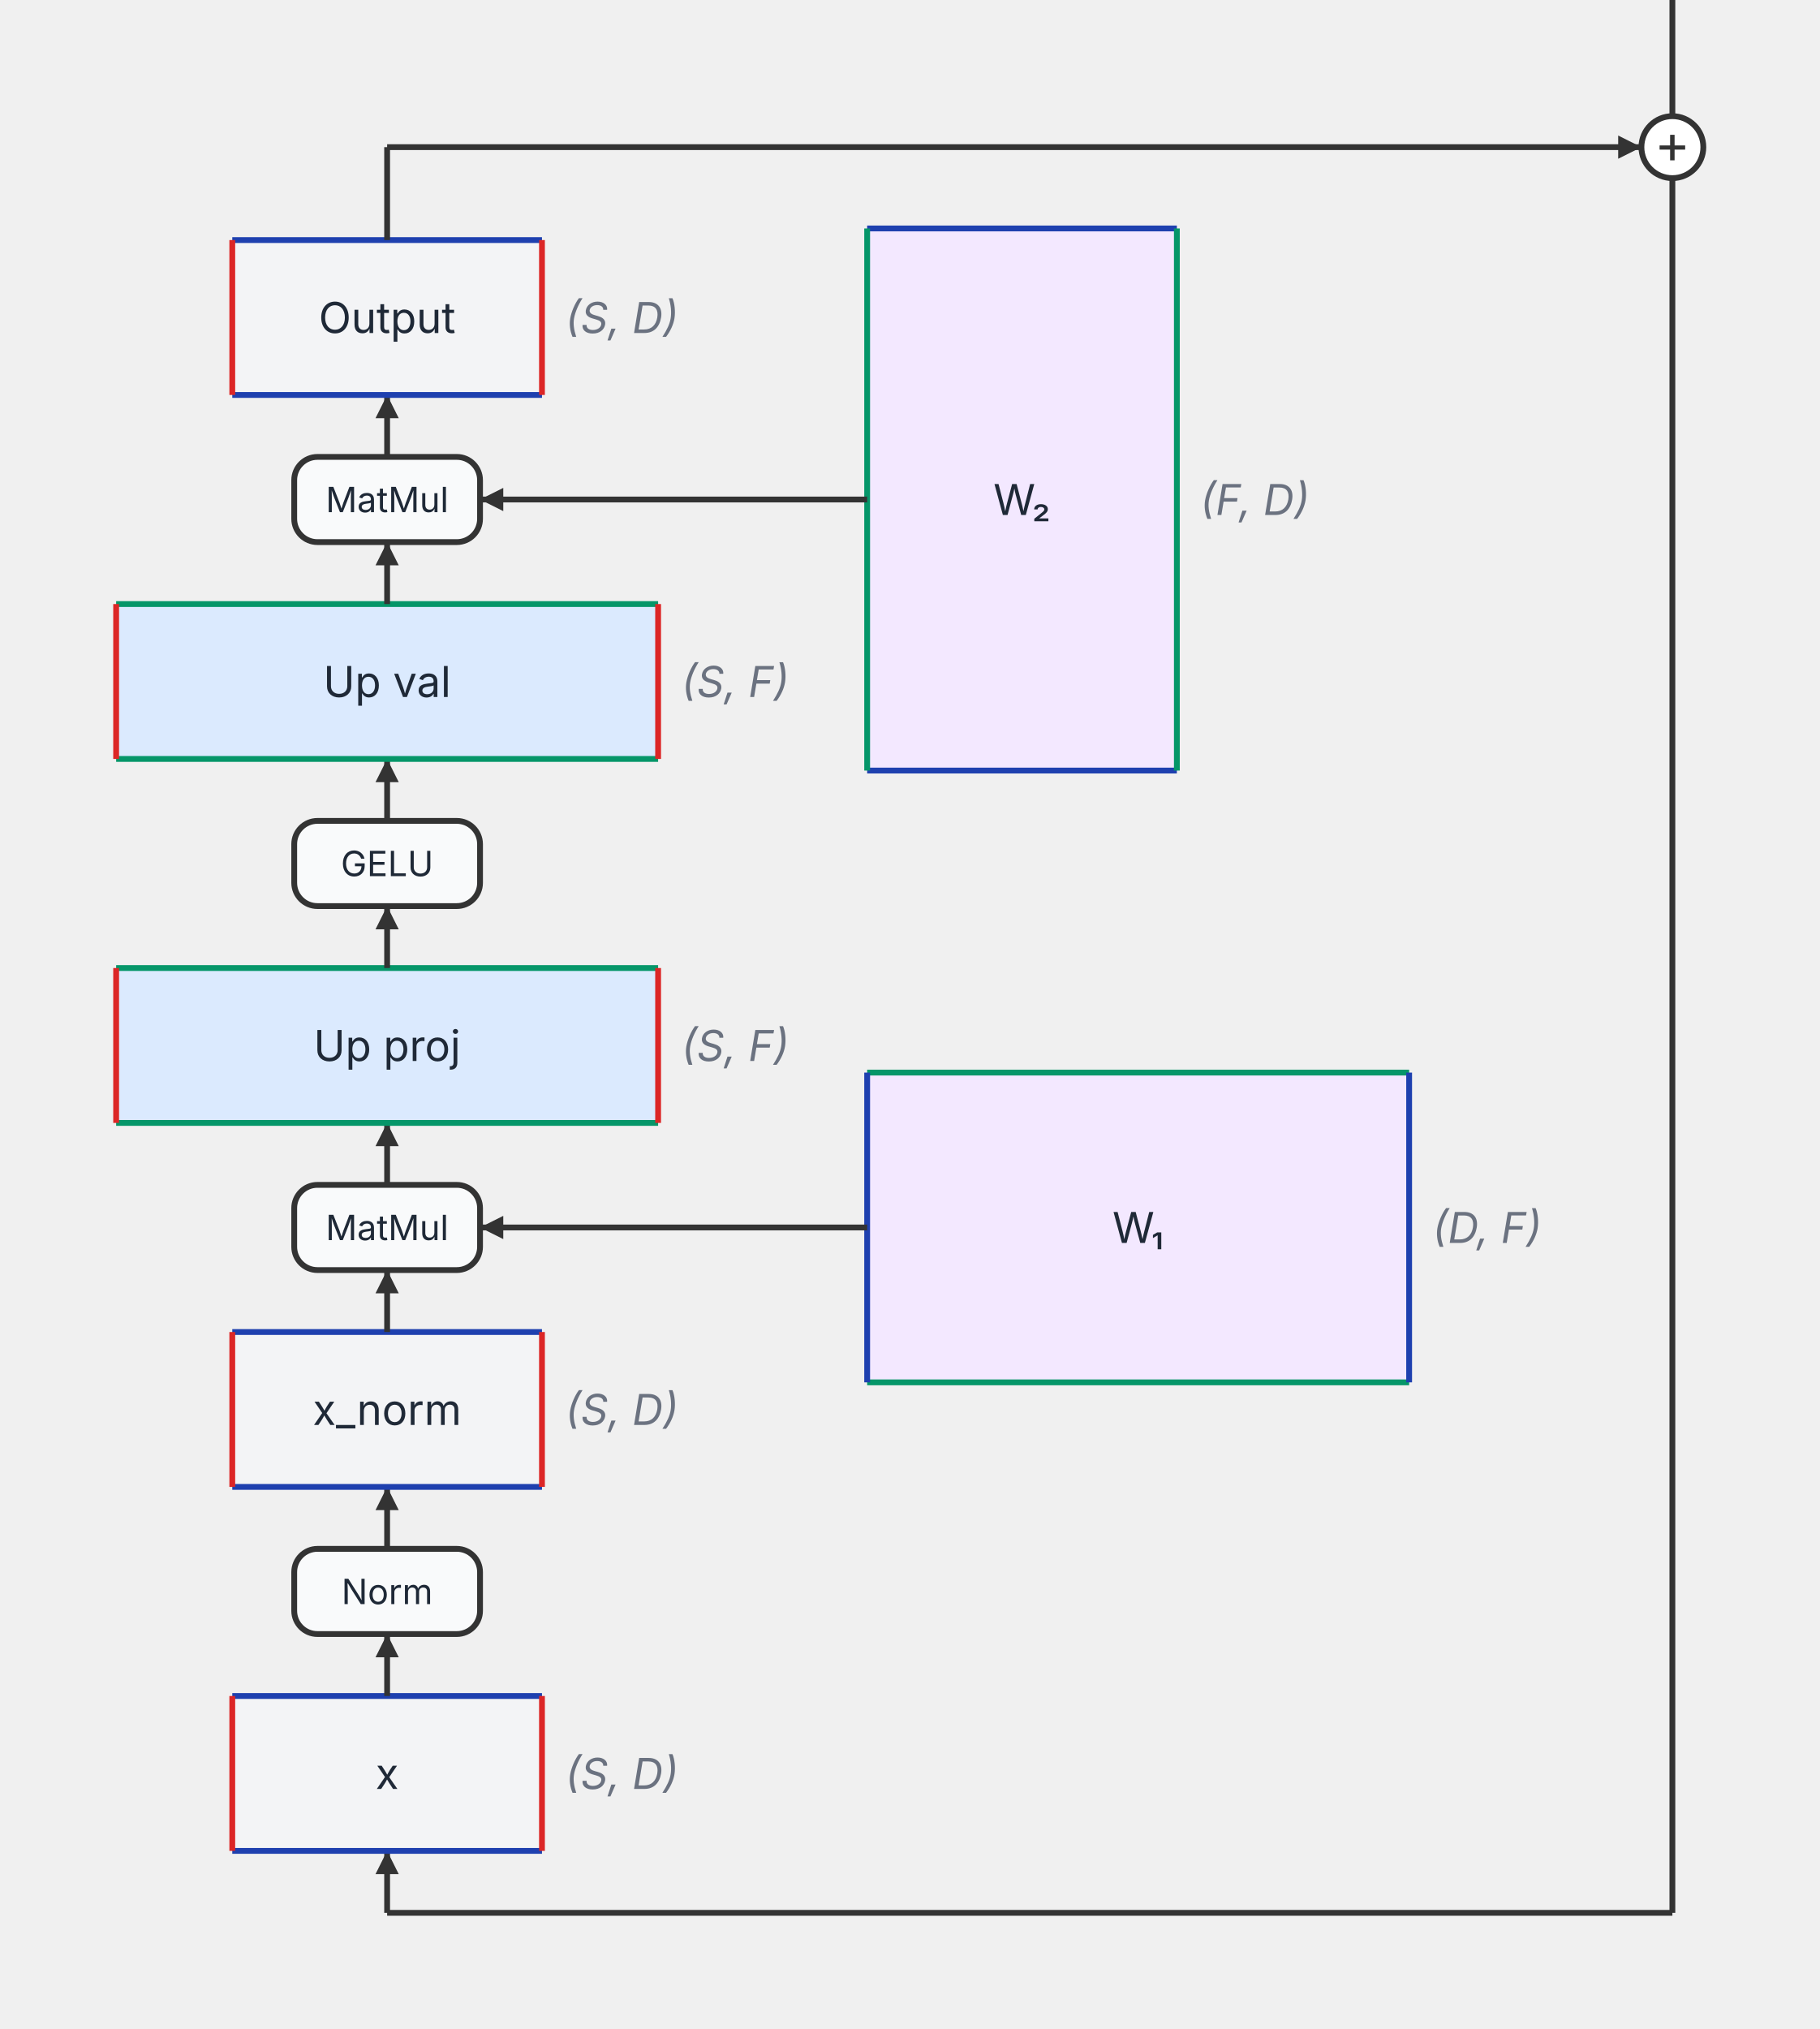
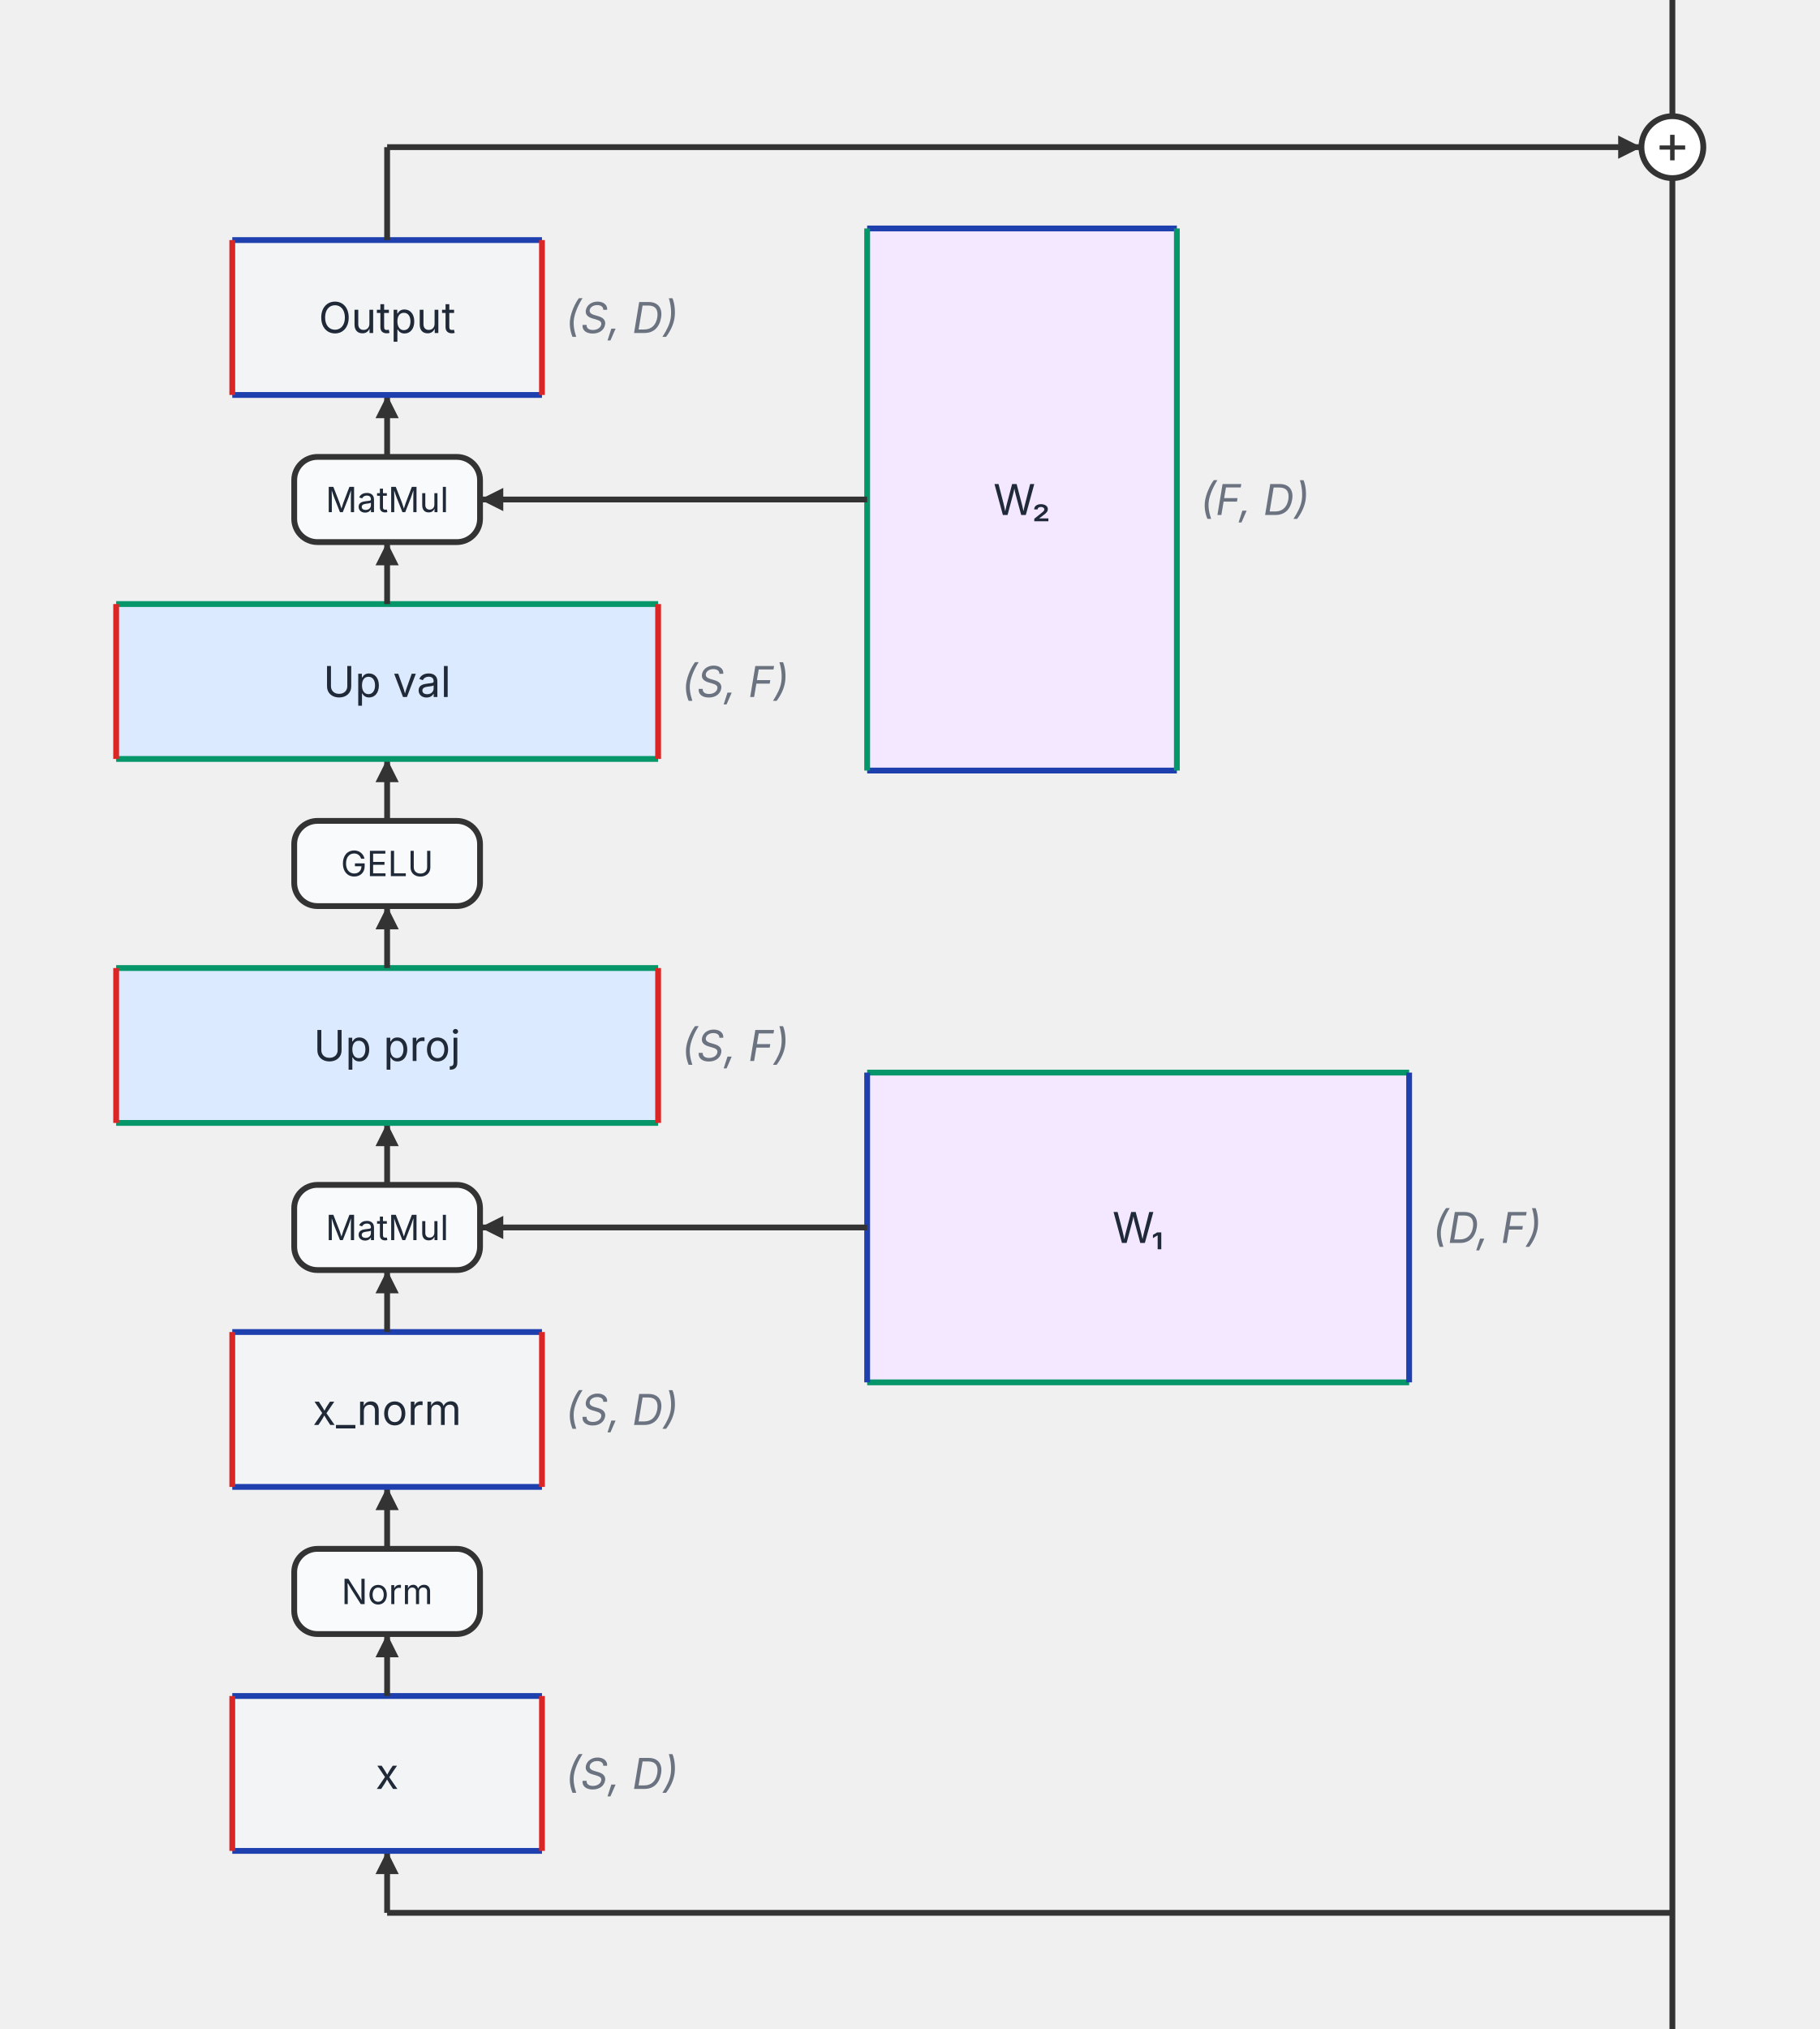
<svg xmlns="http://www.w3.org/2000/svg" baseProfile="full" height="524px" version="1.1" viewBox="0 0 470 524" width="470px">
  <defs>
    <marker id="arrowhead" markerHeight="4" markerWidth="4" orient="auto" refX="4" refY="2.0">
      <polygon fill="#374151" points="0,0 4,2.0 0,4" />
    </marker>
    <marker id="arrowhead_333333" markerHeight="4" markerWidth="4" orient="auto" refX="4" refY="2.0">
      <polygon fill="#333333" points="0,0 4,2.0 0,4" />
    </marker>
  </defs>
  <line stroke="#333333" stroke-width="1.5" x1="432.0" x2="432.0" y1="0" y2="30" />
-   <line stroke="#333333" stroke-width="1.5" x1="432.0" x2="432.0" y1="46" y2="494.0" />
+   <line stroke="#333333" stroke-width="1.5" x1="432.0" x2="432.0" y1="46" y2="524" />
  <line stroke="#333333" stroke-width="1.5" x1="100.0" x2="432.0" y1="494.0" y2="494.0" />
  <line marker-end="url(#arrowhead_333333)" stroke="#333333" stroke-width="1.5" x1="100.0" x2="100.0" y1="494.0" y2="478.0" />
  <g>
    <rect fill="#F3F4F6" height="40" stroke="none" width="80" x="60.0" y="438.0" />
    <line stroke="#1E40AF" stroke-width="1.5" x1="60.0" x2="140.0" y1="438.0" y2="438.0" />
    <line stroke="#1E40AF" stroke-width="1.5" x1="60.0" x2="140.0" y1="478.0" y2="478.0" />
    <line stroke="#DC2626" stroke-width="1.5" x1="60.0" x2="60.0" y1="438.0" y2="478.0" />
    <line stroke="#DC2626" stroke-width="1.5" x1="140.0" x2="140.0" y1="438.0" y2="478.0" />
    <text dominant-baseline="central" fill="#1F2937" font-family="Inter, Segoe UI, Helvetica, Arial, sans-serif" font-size="11px" text-anchor="middle" x="100.0" y="458.0">x</text>
  </g>
  <text dominant-baseline="central" fill="#6B7280" font-family="Inter, Segoe UI, Helvetica, Arial, sans-serif" font-size="11px" font-style="italic" text-anchor="start" x="146.0" y="458.0">(S, D)</text>
  <line marker-end="url(#arrowhead_333333)" stroke="#333333" stroke-width="1.5" x1="100.0" x2="100.0" y1="438.0" y2="422.0" />
  <rect fill="#F9FAFB" height="22" rx="6" ry="6" stroke="#333333" stroke-width="1.5" width="48" x="76.0" y="400.0" />
  <text dominant-baseline="central" fill="#1F2937" font-family="Inter, Segoe UI, Helvetica, Arial, sans-serif" font-size="9px" text-anchor="middle" x="100.0" y="411.0">Norm</text>
  <line marker-end="url(#arrowhead_333333)" stroke="#333333" stroke-width="1.5" x1="100.0" x2="100.0" y1="400.0" y2="384.0" />
  <g>
    <rect fill="#F3F4F6" height="40" stroke="none" width="80" x="60.0" y="344.0" />
    <line stroke="#1E40AF" stroke-width="1.5" x1="60.0" x2="140.0" y1="344.0" y2="344.0" />
    <line stroke="#1E40AF" stroke-width="1.5" x1="60.0" x2="140.0" y1="384.0" y2="384.0" />
    <line stroke="#DC2626" stroke-width="1.5" x1="60.0" x2="60.0" y1="344.0" y2="384.0" />
    <line stroke="#DC2626" stroke-width="1.5" x1="140.0" x2="140.0" y1="344.0" y2="384.0" />
    <text dominant-baseline="central" fill="#1F2937" font-family="Inter, Segoe UI, Helvetica, Arial, sans-serif" font-size="11px" text-anchor="middle" x="100.0" y="364.0">x_norm</text>
  </g>
  <text dominant-baseline="central" fill="#6B7280" font-family="Inter, Segoe UI, Helvetica, Arial, sans-serif" font-size="11px" font-style="italic" text-anchor="start" x="146.0" y="364.0">(S, D)</text>
  <line marker-end="url(#arrowhead_333333)" stroke="#333333" stroke-width="1.5" x1="100.0" x2="100.0" y1="344.0" y2="328.0" />
  <rect fill="#F9FAFB" height="22" rx="6" ry="6" stroke="#333333" stroke-width="1.5" width="48" x="76.0" y="306.0" />
  <text dominant-baseline="central" fill="#1F2937" font-family="Inter, Segoe UI, Helvetica, Arial, sans-serif" font-size="9px" text-anchor="middle" x="100.0" y="317.0">MatMul</text>
  <g>
    <rect fill="#F3E8FF" height="80" stroke="none" width="140" x="224.0" y="277.0" />
    <line stroke="#059669" stroke-width="1.5" x1="224.0" x2="364.0" y1="277.0" y2="277.0" />
    <line stroke="#059669" stroke-width="1.5" x1="224.0" x2="364.0" y1="357.0" y2="357.0" />
    <line stroke="#1E40AF" stroke-width="1.5" x1="224.0" x2="224.0" y1="277.0" y2="357.0" />
    <line stroke="#1E40AF" stroke-width="1.5" x1="364.0" x2="364.0" y1="277.0" y2="357.0" />
    <text dominant-baseline="central" fill="#1F2937" font-family="Inter, Segoe UI, Helvetica, Arial, sans-serif" font-size="11px" text-anchor="middle" x="294.0" y="317.0">W₁</text>
  </g>
  <text dominant-baseline="central" fill="#6B7280" font-family="Inter, Segoe UI, Helvetica, Arial, sans-serif" font-size="11px" font-style="italic" text-anchor="start" x="370.0" y="317.0">(D, F)</text>
  <line marker-end="url(#arrowhead_333333)" stroke="#333333" stroke-width="1.5" x1="224.0" x2="124.0" y1="317.0" y2="317.0" />
  <line marker-end="url(#arrowhead_333333)" stroke="#333333" stroke-width="1.5" x1="100.0" x2="100.0" y1="306.0" y2="290.0" />
  <g>
    <rect fill="#DBEAFE" height="40" stroke="none" width="140" x="30.0" y="250.0" />
    <line stroke="#059669" stroke-width="1.5" x1="30.0" x2="170.0" y1="250.0" y2="250.0" />
    <line stroke="#059669" stroke-width="1.5" x1="30.0" x2="170.0" y1="290.0" y2="290.0" />
    <line stroke="#DC2626" stroke-width="1.5" x1="30.0" x2="30.0" y1="250.0" y2="290.0" />
    <line stroke="#DC2626" stroke-width="1.5" x1="170.0" x2="170.0" y1="250.0" y2="290.0" />
    <text dominant-baseline="central" fill="#1F2937" font-family="Inter, Segoe UI, Helvetica, Arial, sans-serif" font-size="11px" text-anchor="middle" x="100.0" y="270.0">Up proj</text>
  </g>
  <text dominant-baseline="central" fill="#6B7280" font-family="Inter, Segoe UI, Helvetica, Arial, sans-serif" font-size="11px" font-style="italic" text-anchor="start" x="176.0" y="270.0">(S, F)</text>
  <line marker-end="url(#arrowhead_333333)" stroke="#333333" stroke-width="1.5" x1="100.0" x2="100.0" y1="250.0" y2="234.0" />
  <rect fill="#F9FAFB" height="22" rx="6" ry="6" stroke="#333333" stroke-width="1.5" width="48" x="76.0" y="212.0" />
  <text dominant-baseline="central" fill="#1F2937" font-family="Inter, Segoe UI, Helvetica, Arial, sans-serif" font-size="9px" text-anchor="middle" x="100.0" y="223.0">GELU</text>
  <line marker-end="url(#arrowhead_333333)" stroke="#333333" stroke-width="1.5" x1="100.0" x2="100.0" y1="212.0" y2="196.0" />
  <g>
    <rect fill="#DBEAFE" height="40" stroke="none" width="140" x="30.0" y="156.0" />
    <line stroke="#059669" stroke-width="1.5" x1="30.0" x2="170.0" y1="156.0" y2="156.0" />
    <line stroke="#059669" stroke-width="1.5" x1="30.0" x2="170.0" y1="196.0" y2="196.0" />
    <line stroke="#DC2626" stroke-width="1.5" x1="30.0" x2="30.0" y1="156.0" y2="196.0" />
    <line stroke="#DC2626" stroke-width="1.5" x1="170.0" x2="170.0" y1="156.0" y2="196.0" />
    <text dominant-baseline="central" fill="#1F2937" font-family="Inter, Segoe UI, Helvetica, Arial, sans-serif" font-size="11px" text-anchor="middle" x="100.0" y="176.0">Up val</text>
  </g>
  <text dominant-baseline="central" fill="#6B7280" font-family="Inter, Segoe UI, Helvetica, Arial, sans-serif" font-size="11px" font-style="italic" text-anchor="start" x="176.0" y="176.0">(S, F)</text>
  <line marker-end="url(#arrowhead_333333)" stroke="#333333" stroke-width="1.5" x1="100.0" x2="100.0" y1="156.0" y2="140.0" />
  <rect fill="#F9FAFB" height="22" rx="6" ry="6" stroke="#333333" stroke-width="1.5" width="48" x="76.0" y="118.0" />
  <text dominant-baseline="central" fill="#1F2937" font-family="Inter, Segoe UI, Helvetica, Arial, sans-serif" font-size="9px" text-anchor="middle" x="100.0" y="129.0">MatMul</text>
  <g>
    <rect fill="#F3E8FF" height="140" stroke="none" width="80" x="224.0" y="59.0" />
    <line stroke="#1E40AF" stroke-width="1.5" x1="224.0" x2="304.0" y1="59.0" y2="59.0" />
    <line stroke="#1E40AF" stroke-width="1.5" x1="224.0" x2="304.0" y1="199.0" y2="199.0" />
    <line stroke="#059669" stroke-width="1.5" x1="224.0" x2="224.0" y1="59.0" y2="199.0" />
    <line stroke="#059669" stroke-width="1.5" x1="304.0" x2="304.0" y1="59.0" y2="199.0" />
    <text dominant-baseline="central" fill="#1F2937" font-family="Inter, Segoe UI, Helvetica, Arial, sans-serif" font-size="11px" text-anchor="middle" x="264.0" y="129.0">W₂</text>
  </g>
  <text dominant-baseline="central" fill="#6B7280" font-family="Inter, Segoe UI, Helvetica, Arial, sans-serif" font-size="11px" font-style="italic" text-anchor="start" x="310.0" y="129.0">(F, D)</text>
  <line marker-end="url(#arrowhead_333333)" stroke="#333333" stroke-width="1.5" x1="224.0" x2="124.0" y1="129.0" y2="129.0" />
  <line marker-end="url(#arrowhead_333333)" stroke="#333333" stroke-width="1.5" x1="100.0" x2="100.0" y1="118.0" y2="102.0" />
  <g>
    <rect fill="#F3F4F6" height="40" stroke="none" width="80" x="60.0" y="62.0" />
    <line stroke="#1E40AF" stroke-width="1.5" x1="60.0" x2="140.0" y1="62.0" y2="62.0" />
    <line stroke="#1E40AF" stroke-width="1.5" x1="60.0" x2="140.0" y1="102.0" y2="102.0" />
    <line stroke="#DC2626" stroke-width="1.5" x1="60.0" x2="60.0" y1="62.0" y2="102.0" />
    <line stroke="#DC2626" stroke-width="1.5" x1="140.0" x2="140.0" y1="62.0" y2="102.0" />
    <text dominant-baseline="central" fill="#1F2937" font-family="Inter, Segoe UI, Helvetica, Arial, sans-serif" font-size="11px" text-anchor="middle" x="100.0" y="82.0">Output</text>
  </g>
  <text dominant-baseline="central" fill="#6B7280" font-family="Inter, Segoe UI, Helvetica, Arial, sans-serif" font-size="11px" font-style="italic" text-anchor="start" x="146.0" y="82.0">(S, D)</text>
  <line stroke="#333333" stroke-width="1.5" x1="100.0" x2="100.0" y1="62.0" y2="38" />
  <line marker-end="url(#arrowhead_333333)" stroke="#333333" stroke-width="1.5" x1="100.0" x2="424.0" y1="38" y2="38" />
  <circle cx="432.0" cy="38" fill="white" r="8" stroke="#333333" stroke-width="1.5" />
  <text dominant-baseline="central" fill="#333333" font-family="Inter, Segoe UI, Helvetica, Arial, sans-serif" font-size="14px" text-anchor="middle" x="432.0" y="37">+</text>
</svg>
